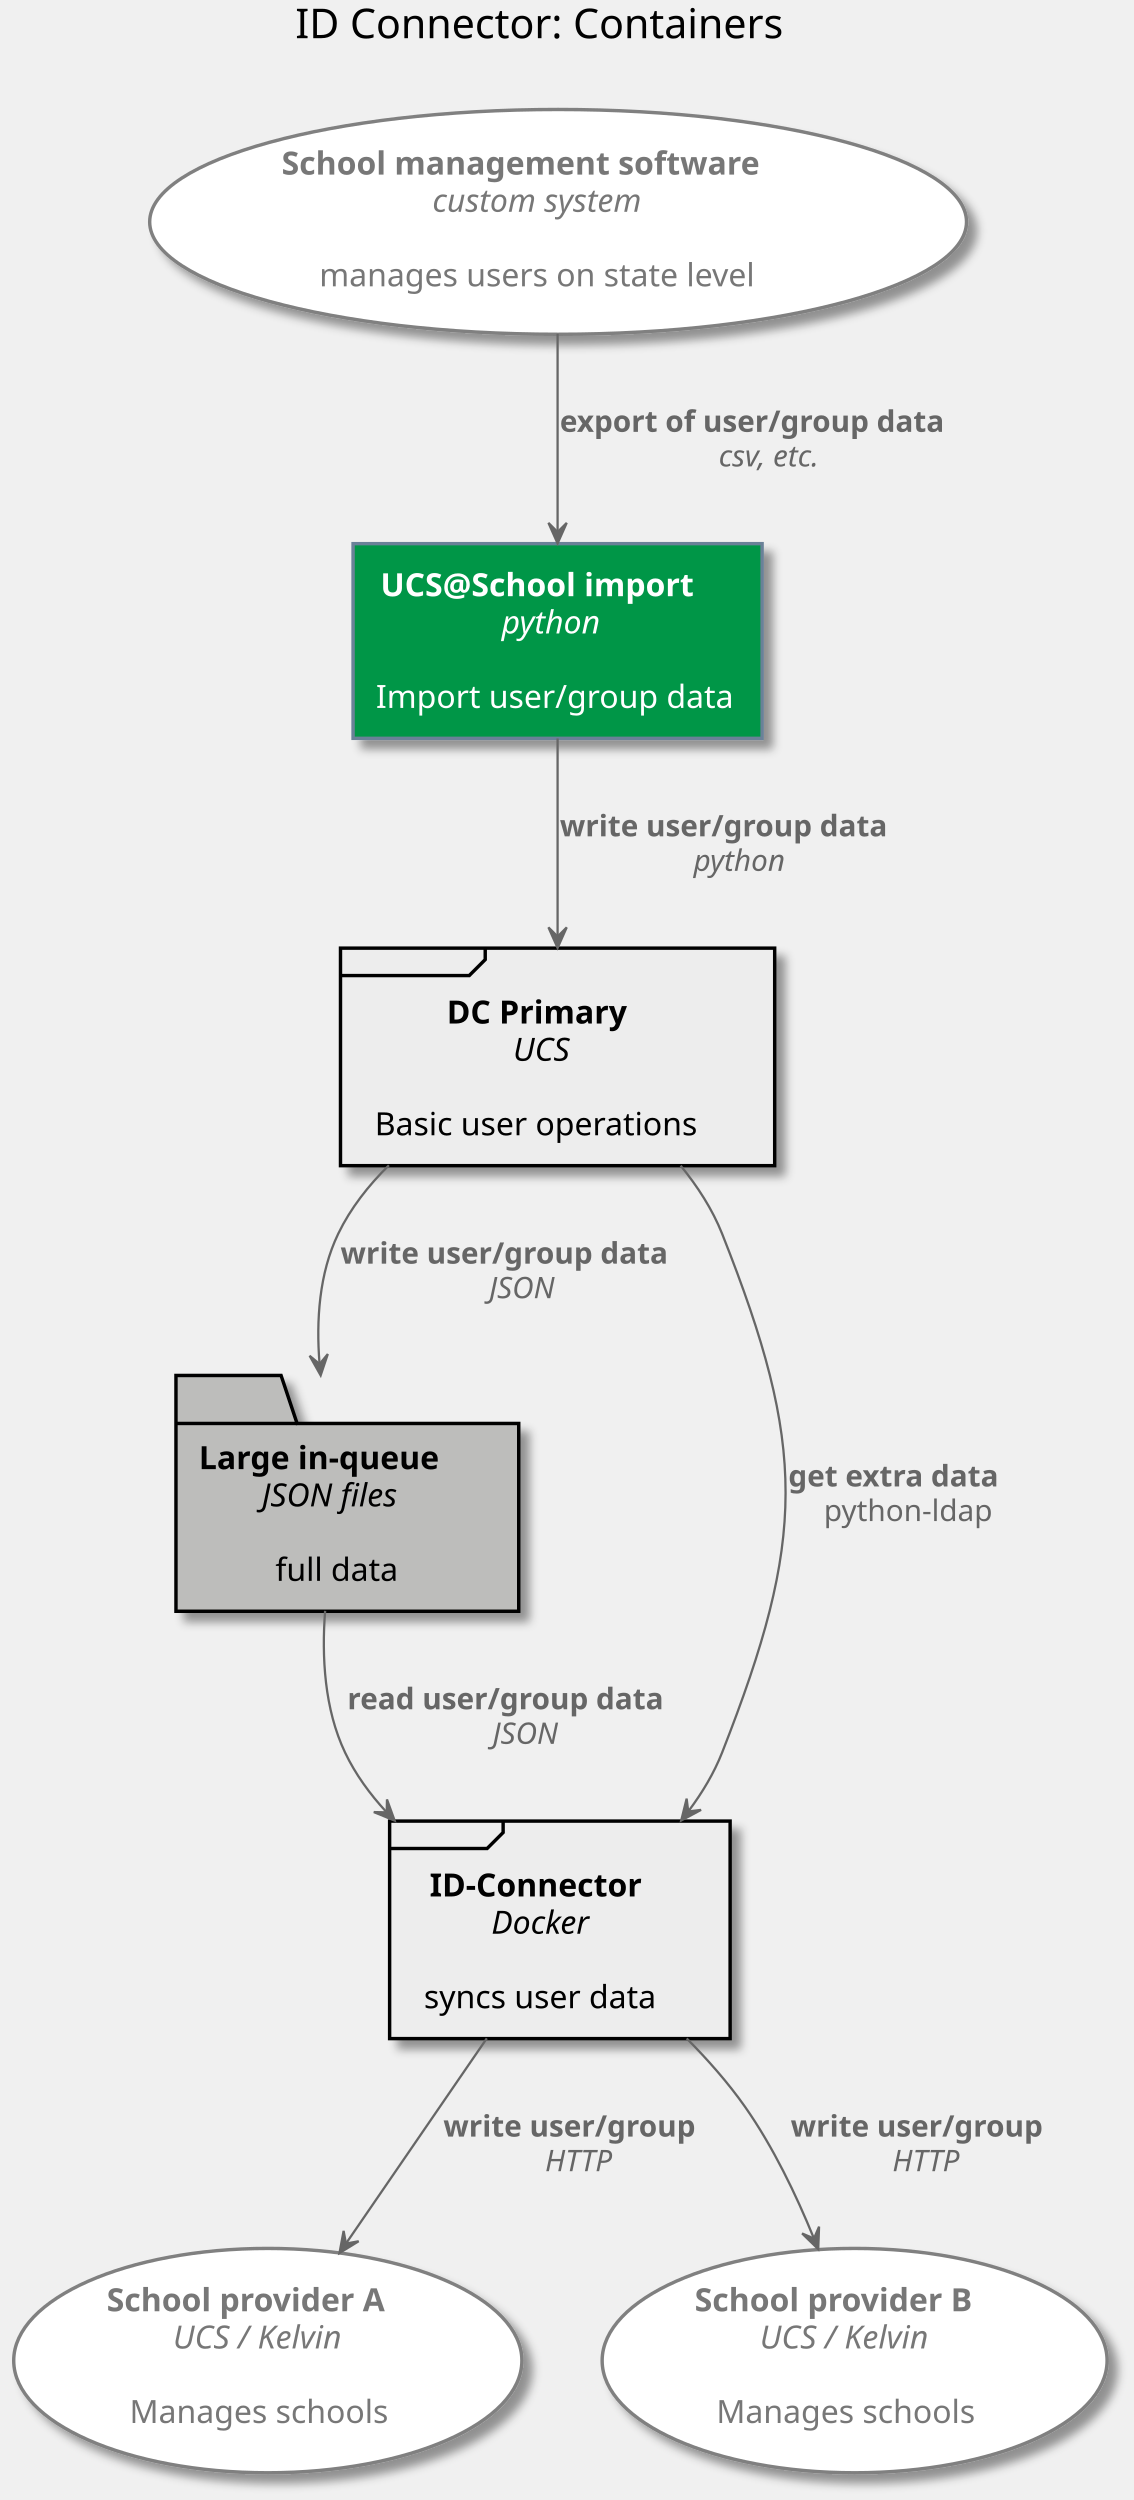
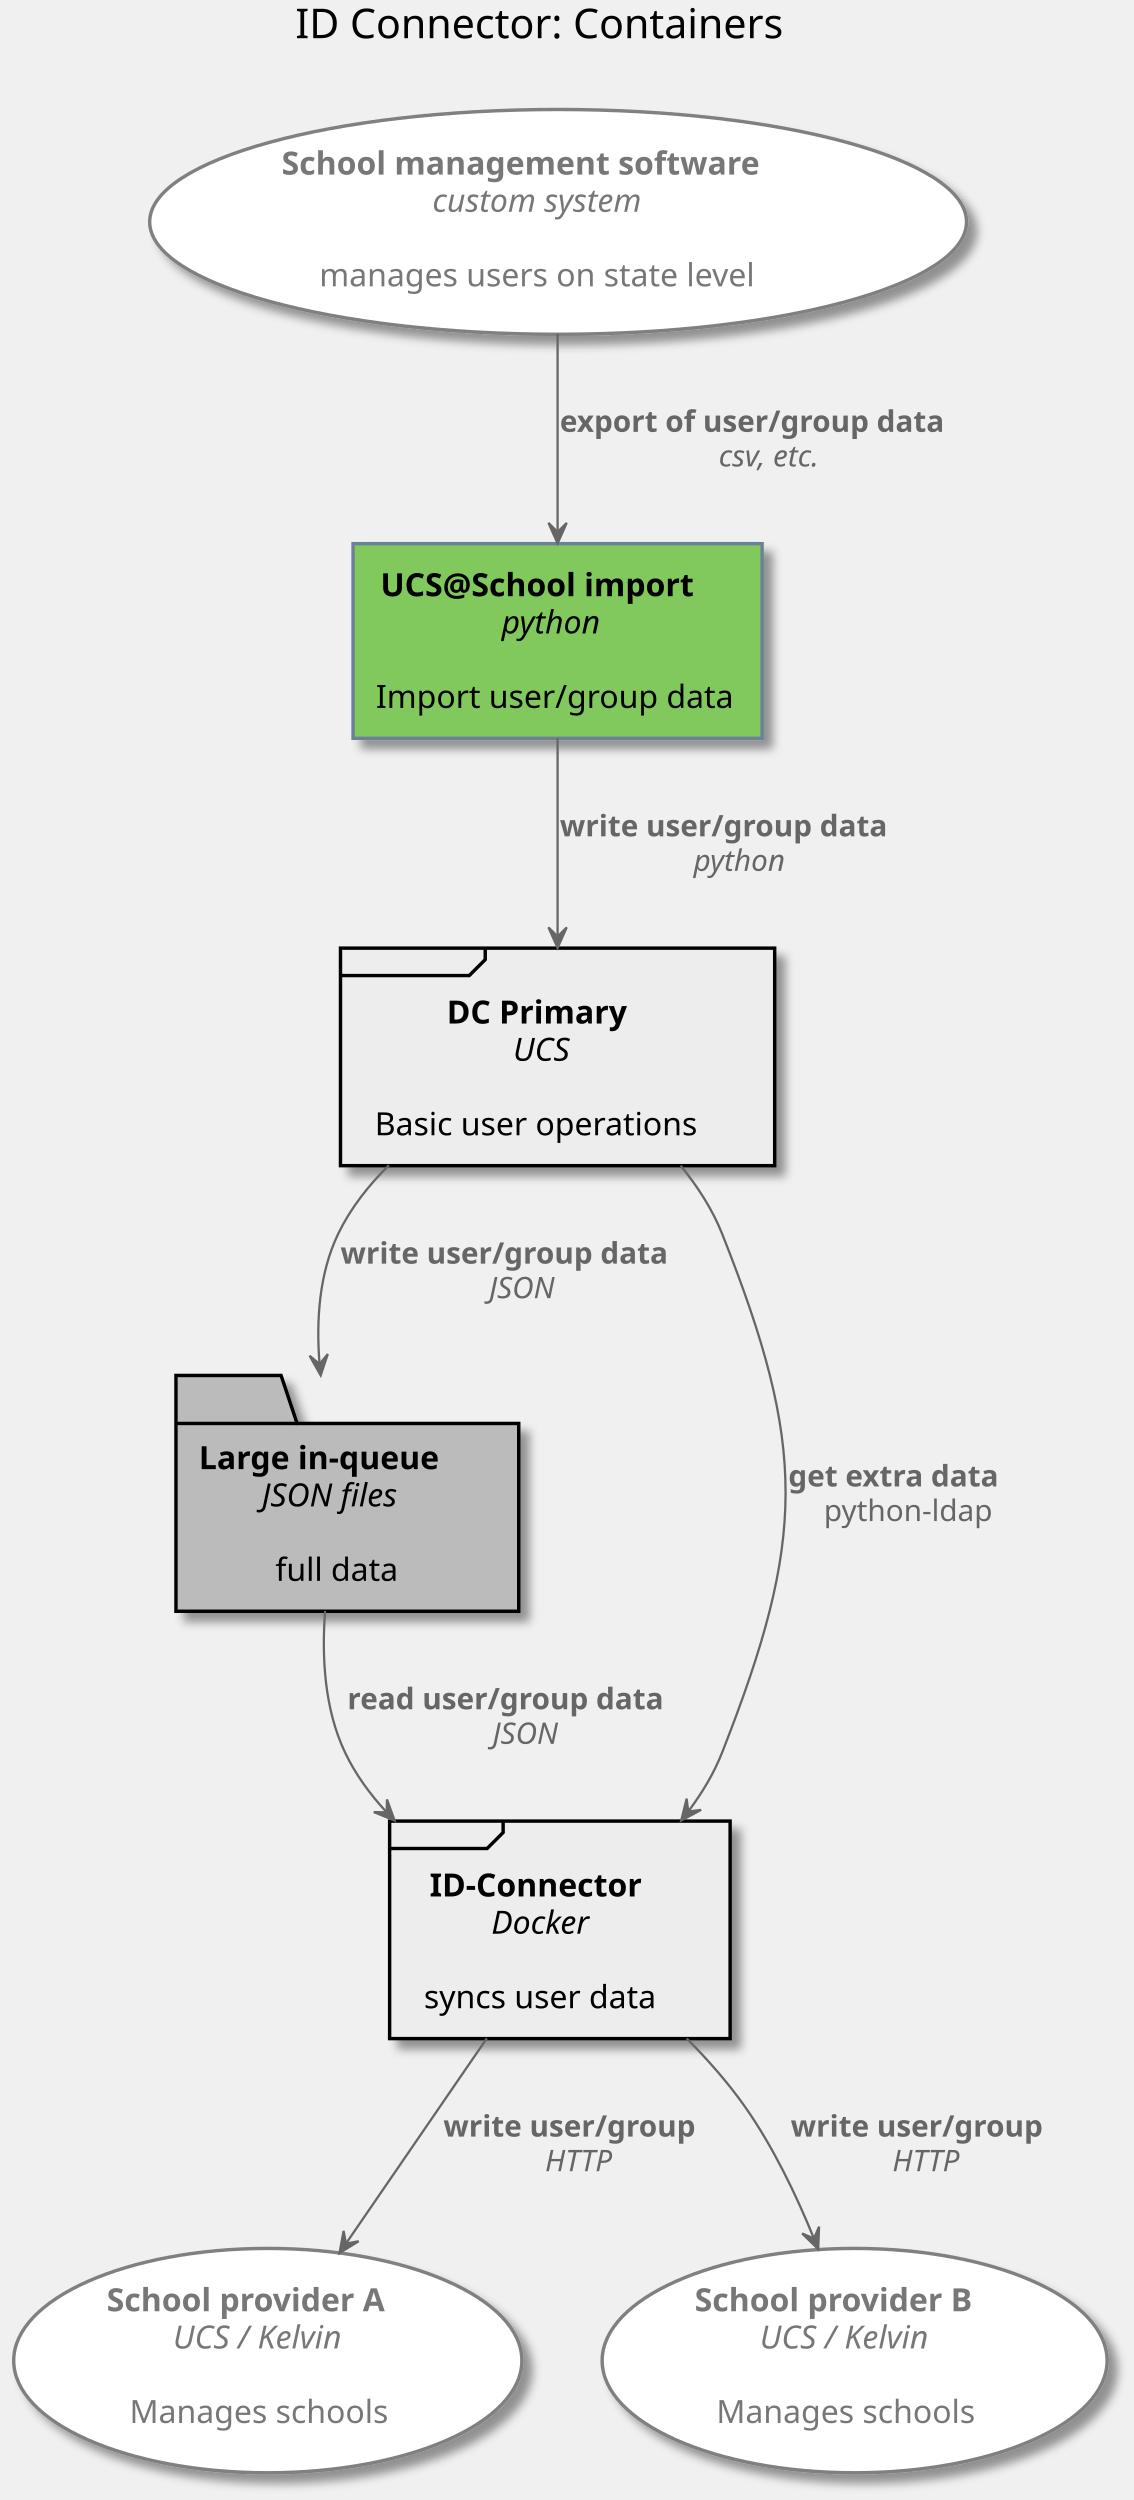
<svg xmlns="http://www.w3.org/2000/svg" contentScriptType="application/ecmascript" contentStyleType="text/css" height="1094px" preserveAspectRatio="none" style="width:496px;height:1094px;background:#FFFFFF;" version="1.1" viewBox="0 0 496 1094" width="496px" zoomAndPan="magnify">
  <defs>
-     <filter height="300%" id="f1v49sbb8wmsvb" width="300%" x="-1" y="-1">
+     <filter height="300%" id="fgkm3ja2odj6r" width="300%" x="-1" y="-1">
      <feGaussianBlur result="blurOut" stdDeviation="2.0" />
      <feColorMatrix in="blurOut" result="blurOut2" type="matrix" values="0 0 0 0 0 0 0 0 0 0 0 0 0 0 0 0 0 0 .4 0" />
      <feOffset dx="4.0" dy="4.0" in="blurOut2" result="blurOut3" />
      <feBlend in="SourceGraphic" in2="blurOut3" mode="normal" />
    </filter>
  </defs>
  <g>
    <text fill="#000000" font-family="sans-serif" font-size="18" lengthAdjust="spacing" textLength="225" x="129.23" y="16.708">ID Connector: Containers</text>
    <text fill="#000000" font-family="sans-serif" font-size="18" lengthAdjust="spacing" textLength="0" x="244.73" y="37.661" />
-     <rect fill="#EDEDED" filter="url(#f1v49sbb8wmsvb)" height="95.188" style="stroke:#000000;stroke-width:1.5;" width="190" x="149" y="414.906" />
+     <rect fill="#EDEDED" filter="url(#fgkm3ja2odj6r)" height="95.188" style="stroke:#000000;stroke-width:1.5;" width="190" x="149" y="414.906" />
    <path d="M212.333,414.906 L212.333,419.906 L205.333,426.906 L149,426.906 " fill="none" style="stroke:#000000;stroke-width:1.5;" />
    <text fill="#000000" font-family="sans-serif" font-size="14" font-weight="bold" lengthAdjust="spacing" textLength="87" x="195.5" y="447.901">DC Primary</text>
    <text fill="#000000" font-family="sans-serif" font-size="14" font-style="italic" lengthAdjust="spacing" textLength="29" x="224.5" y="464.198">UCS</text>
    <text fill="#000000" font-family="sans-serif" font-size="14" lengthAdjust="spacing" textLength="0" x="241" y="480.495" />
    <text fill="#000000" font-family="sans-serif" font-size="14" lengthAdjust="spacing" textLength="150" x="164" y="496.792">Basic user operations</text>
-     <ellipse cx="244.223" cy="97.096" fill="#FFFFFF" filter="url(#f1v49sbb8wmsvb)" rx="178.723" ry="49.189" style="stroke:#808080;stroke-width:1.5;" />
+     <ellipse cx="244.223" cy="97.096" fill="#FFFFFF" filter="url(#fgkm3ja2odj6r)" rx="178.723" ry="49.189" style="stroke:#808080;stroke-width:1.5;" />
    <text fill="#777777" font-family="sans-serif" font-size="14" font-weight="bold" lengthAdjust="spacing" textLength="236" x="123.223" y="76.398">School management software</text>
    <text fill="#777777" font-family="sans-serif" font-size="14" font-style="italic" lengthAdjust="spacing" textLength="104" x="189.223" y="92.695">custom system</text>
    <text fill="#777777" font-family="sans-serif" font-size="14" lengthAdjust="spacing" textLength="0" x="243.223" y="108.992" />
    <text fill="#777777" font-family="sans-serif" font-size="14" lengthAdjust="spacing" textLength="203" x="139.723" y="125.288">manages users on state level</text>
-     <rect fill="#009646" filter="url(#f1v49sbb8wmsvb)" height="85.188" style="stroke:#6A8198;stroke-width:1.5;" width="179" x="154.5" y="237.906" />
-     <text fill="#FFFFFF" font-family="sans-serif" font-size="14" font-weight="bold" lengthAdjust="spacing" textLength="155" x="166.5" y="260.901">UCS@School import</text>
-     <text fill="#FFFFFF" font-family="sans-serif" font-size="14" font-style="italic" lengthAdjust="spacing" textLength="49" x="219.5" y="277.198">python</text>
-     <text fill="#FFFFFF" font-family="sans-serif" font-size="14" lengthAdjust="spacing" textLength="0" x="246" y="293.495" />
-     <text fill="#FFFFFF" font-family="sans-serif" font-size="14" lengthAdjust="spacing" textLength="159" x="164.5" y="309.792">Import user/group data</text>
-     <polygon fill="#BDBDBB" filter="url(#f1v49sbb8wmsvb)" points="77,601.906,123,601.906,130,622.906,227,622.906,227,705.094,77,705.094,77,601.906" style="stroke:#000000;stroke-width:1.5;" />
+     <rect fill="#81C95B" filter="url(#fgkm3ja2odj6r)" height="85.188" style="stroke:#6A8198;stroke-width:1.5;" width="179" x="154.5" y="237.906" />
+     <text fill="#000000" font-family="sans-serif" font-size="14" font-weight="bold" lengthAdjust="spacing" textLength="155" x="166.5" y="260.901">UCS@School import</text>
+     <text fill="#000000" font-family="sans-serif" font-size="14" font-style="italic" lengthAdjust="spacing" textLength="49" x="219.5" y="277.198">python</text>
+     <text fill="#000000" font-family="sans-serif" font-size="14" lengthAdjust="spacing" textLength="0" x="246" y="293.495" />
+     <text fill="#000000" font-family="sans-serif" font-size="14" lengthAdjust="spacing" textLength="159" x="164.5" y="309.792">Import user/group data</text>
+     <polygon fill="#BBBBBB" filter="url(#fgkm3ja2odj6r)" points="77,601.906,123,601.906,130,622.906,227,622.906,227,705.094,77,705.094,77,601.906" style="stroke:#000000;stroke-width:1.5;" />
    <line style="stroke:#000000;stroke-width:1.5;" x1="77" x2="130" y1="622.906" y2="622.906" />
    <text fill="#000000" font-family="sans-serif" font-size="14" font-weight="bold" lengthAdjust="spacing" textLength="120" x="87" y="642.901">Large in-queue</text>
    <text fill="#000000" font-family="sans-serif" font-size="14" font-style="italic" lengthAdjust="spacing" textLength="65" x="114.5" y="659.198">JSON files</text>
    <text fill="#000000" font-family="sans-serif" font-size="14" lengthAdjust="spacing" textLength="0" x="149" y="675.495" />
    <text fill="#000000" font-family="sans-serif" font-size="14" lengthAdjust="spacing" textLength="53" x="120.5" y="691.792">full data</text>
-     <rect fill="#EDEDED" filter="url(#f1v49sbb8wmsvb)" height="95.188" style="stroke:#000000;stroke-width:1.5;" width="149" x="170.5" y="796.906" />
+     <rect fill="#EDEDED" filter="url(#fgkm3ja2odj6r)" height="95.188" style="stroke:#000000;stroke-width:1.5;" width="149" x="170.5" y="796.906" />
    <path d="M220.167,796.906 L220.167,801.906 L213.167,808.906 L170.5,808.906 " fill="none" style="stroke:#000000;stroke-width:1.5;" />
    <text fill="#000000" font-family="sans-serif" font-size="14" font-weight="bold" lengthAdjust="spacing" textLength="104" x="188" y="829.901">ID-Connector</text>
    <text fill="#000000" font-family="sans-serif" font-size="14" font-style="italic" lengthAdjust="spacing" textLength="50" x="215" y="846.198">Docker</text>
    <text fill="#000000" font-family="sans-serif" font-size="14" lengthAdjust="spacing" textLength="0" x="242" y="862.495" />
    <text fill="#000000" font-family="sans-serif" font-size="14" lengthAdjust="spacing" textLength="109" x="185.5" y="878.792">syncs user data</text>
-     <ellipse cx="117.187" cy="1033.001" fill="#FFFFFF" filter="url(#f1v49sbb8wmsvb)" rx="111.187" ry="49.094" style="stroke:#808080;stroke-width:1.5;" />
+     <ellipse cx="117.187" cy="1033.001" fill="#FFFFFF" filter="url(#fgkm3ja2odj6r)" rx="111.187" ry="49.094" style="stroke:#808080;stroke-width:1.5;" />
    <text fill="#777777" font-family="sans-serif" font-size="14" font-weight="bold" lengthAdjust="spacing" textLength="141" x="46.687" y="1011.402">School provider A</text>
    <text fill="#777777" font-family="sans-serif" font-size="14" font-style="italic" lengthAdjust="spacing" textLength="83" x="75.687" y="1027.699">UCS / Kelvin</text>
    <text fill="#777777" font-family="sans-serif" font-size="14" lengthAdjust="spacing" textLength="0" x="119.187" y="1043.996" />
    <text fill="#777777" font-family="sans-serif" font-size="14" lengthAdjust="spacing" textLength="121" x="56.687" y="1060.293">Manages schools</text>
-     <ellipse cx="373.98" cy="1033.001" fill="#FFFFFF" filter="url(#f1v49sbb8wmsvb)" rx="110.48" ry="49.094" style="stroke:#808080;stroke-width:1.5;" />
+     <ellipse cx="373.98" cy="1033.001" fill="#FFFFFF" filter="url(#fgkm3ja2odj6r)" rx="110.48" ry="49.094" style="stroke:#808080;stroke-width:1.5;" />
    <text fill="#777777" font-family="sans-serif" font-size="14" font-weight="bold" lengthAdjust="spacing" textLength="140" x="303.98" y="1011.402">School provider B</text>
    <text fill="#777777" font-family="sans-serif" font-size="14" font-style="italic" lengthAdjust="spacing" textLength="83" x="332.48" y="1027.699">UCS / Kelvin</text>
    <text fill="#777777" font-family="sans-serif" font-size="14" lengthAdjust="spacing" textLength="0" x="375.98" y="1043.996" />
    <text fill="#777777" font-family="sans-serif" font-size="14" lengthAdjust="spacing" textLength="121" x="313.48" y="1060.293">Manages schools</text>
    <path d="M244,146.066 C244,172.846 244,206.026 244,232.586 " fill="none" id="sms-to-importer" style="stroke:#666666;stroke-width:1.0;" />
    <polygon fill="#666666" points="244,237.806,248,228.806,244,232.806,240,228.806,244,237.806" style="stroke:#666666;stroke-width:1.0;" />
    <text fill="#666666" font-family="sans-serif" font-size="13" font-weight="bold" lengthAdjust="spacing" textLength="193" x="245" y="188.973">export of user/group data</text>
    <text fill="#666666" font-family="sans-serif" font-size="13" font-style="italic" lengthAdjust="spacing" textLength="54" x="314.5" y="204.106">csv, etc.</text>
    <path d="M244,323.156 C244,348.966 244,382.296 244,409.756 " fill="none" id="importer-to-primary" style="stroke:#666666;stroke-width:1.0;" />
    <polygon fill="#666666" points="244,414.816,248,405.816,244,409.816,240,405.816,244,414.816" style="stroke:#666666;stroke-width:1.0;" />
    <text fill="#666666" font-family="sans-serif" font-size="13" font-weight="bold" lengthAdjust="spacing" textLength="162" x="245" y="365.973">write user/group data</text>
    <text fill="#666666" font-family="sans-serif" font-size="13" font-style="italic" lengthAdjust="spacing" textLength="45" x="303.5" y="381.106">python</text>
    <path d="M170.18,509.926 C161.23,518.756 153.37,528.766 148,539.906 C139.66,557.206 138.32,577.796 139.82,596.606 " fill="none" id="primary-to-large_queue" style="stroke:#666666;stroke-width:1.0;" />
    <polygon fill="#666666" points="140.32,601.866,143.452,592.529,139.848,596.889,135.488,593.284,140.32,601.866" style="stroke:#666666;stroke-width:1.0;" />
    <text fill="#666666" font-family="sans-serif" font-size="13" font-weight="bold" lengthAdjust="spacing" textLength="162" x="149" y="552.973">write user/group data</text>
    <text fill="#666666" font-family="sans-serif" font-size="13" font-style="italic" lengthAdjust="spacing" textLength="32" x="214" y="568.106">JSON</text>
    <path d="M142.28,704.916 C140.72,725.066 141.98,747.946 151,766.906 C155.5,776.376 161.82,785.056 169.06,792.906 " fill="none" id="large_queue-to-id_connector" style="stroke:#666666;stroke-width:1.0;" />
    <polygon fill="#666666" points="172.69,796.686,169.341,787.424,169.227,793.08,163.571,792.965,172.69,796.686" style="stroke:#666666;stroke-width:1.0;" />
    <text fill="#666666" font-family="sans-serif" font-size="13" font-weight="bold" lengthAdjust="spacing" textLength="159" x="152" y="747.973">read user/group data</text>
    <text fill="#666666" font-family="sans-serif" font-size="13" font-style="italic" lengthAdjust="spacing" textLength="32" x="215.5" y="763.106">JSON</text>
    <path d="M213.03,891.986 C194.33,919.226 170.72,953.626 151.59,981.506 " fill="none" id="id_connector-to-school_provider_a" style="stroke:#666666;stroke-width:1.0;" />
    <polygon fill="#666666" points="148.56,985.916,156.955,980.766,151.393,981.796,150.363,976.234,148.56,985.916" style="stroke:#666666;stroke-width:1.0;" />
    <text fill="#666666" font-family="sans-serif" font-size="13" font-weight="bold" lengthAdjust="spacing" textLength="123" x="194" y="934.973">write user/group</text>
    <text fill="#666666" font-family="sans-serif" font-size="13" font-style="italic" lengthAdjust="spacing" textLength="34" x="238.5" y="950.106">HTTP</text>
    <path d="M300.49,892.016 C309.72,901.316 318.66,911.466 326,921.906 C338.26,939.346 348.39,960.426 356.13,979.436 " fill="none" id="id_connector-to-school_provider_b" style="stroke:#666666;stroke-width:1.0;" />
    <polygon fill="#666666" points="358.05,984.226,358.421,974.384,356.193,979.584,350.994,977.356,358.05,984.226" style="stroke:#666666;stroke-width:1.0;" />
    <text fill="#666666" font-family="sans-serif" font-size="13" font-weight="bold" lengthAdjust="spacing" textLength="123" x="346" y="934.973">write user/group</text>
    <text fill="#666666" font-family="sans-serif" font-size="13" font-style="italic" lengthAdjust="spacing" textLength="34" x="390.5" y="950.106">HTTP</text>
    <path d="M297.84,510.076 C305.25,519.166 311.76,529.226 316,539.906 C353.19,633.686 352.86,672.996 316,766.906 C312.48,775.876 307.36,784.416 301.46,792.316 " fill="none" id="primary-to-id_connector" style="stroke:#666666;stroke-width:1.0;" />
    <polygon fill="#666666" points="298.1,796.646,306.786,792.004,301.173,792.702,300.475,787.088,298.1,796.646" style="stroke:#666666;stroke-width:1.0;" />
    <text fill="#666666" font-family="sans-serif" font-size="13" font-weight="bold" lengthAdjust="spacing" textLength="107" x="345" y="650.473">get extra data</text>
    <text fill="#666666" font-family="sans-serif" font-size="13" lengthAdjust="spacing" textLength="76" x="360.5" y="665.606">python-ldap</text>
  </g>
</svg>
